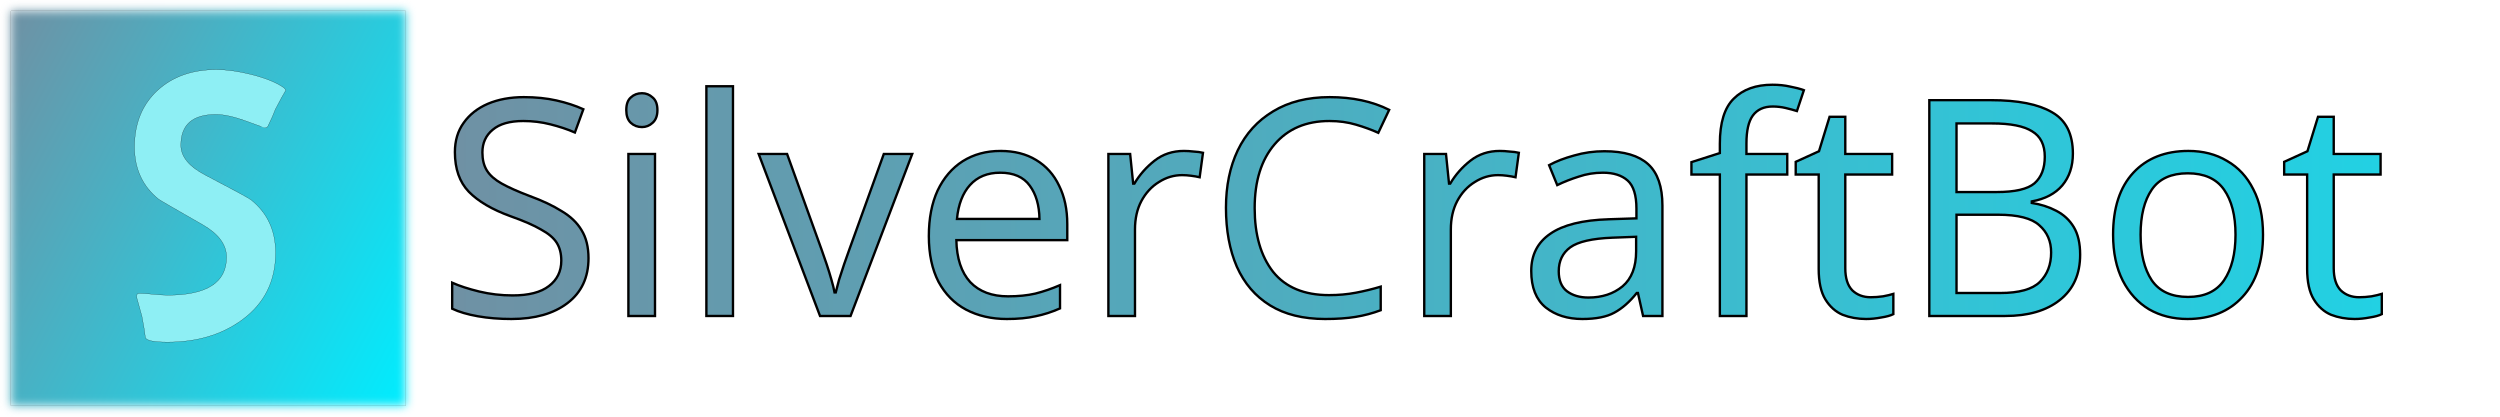
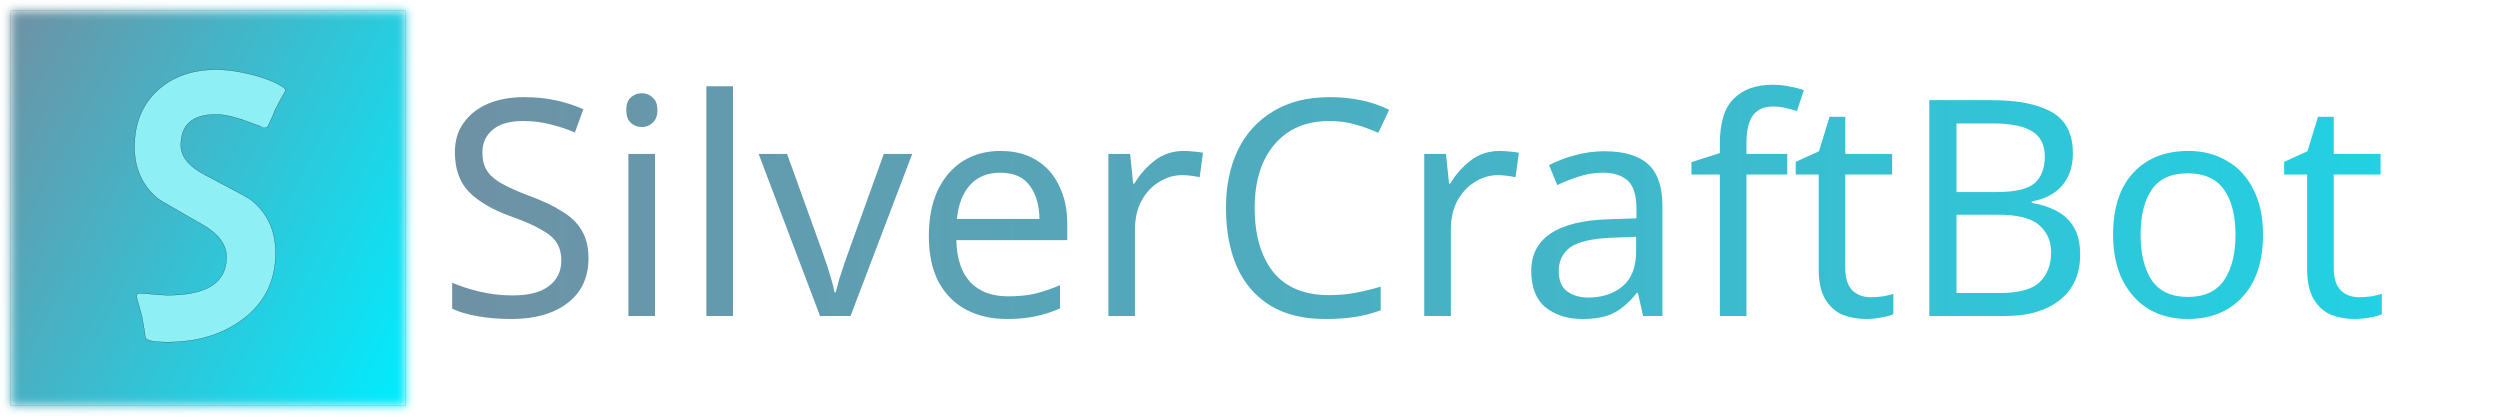
<svg xmlns="http://www.w3.org/2000/svg" xmlns:xlink="http://www.w3.org/1999/xlink" width="1200mm" height="200mm" viewBox="0 0 1200 200" version="1.1" id="SVGRoot" xml:space="preserve">
  <defs id="defs123">
    <rect x="814.526" y="131.966" width="3608.296" height="475.643" id="rect449" />
    <linearGradient id="linear-gradient" x1="-396.95" y1="748" x2="4492.95" y2="3348" gradientUnits="userSpaceOnUse" gradientTransform="matrix(2.500611,0,0,2.500611,281.6198,-2790.38)">
      <stop offset="0" stop-color="#6f91a4" id="stop4" />
      <stop offset="1" stop-color="#00edff" id="stop6" />
    </linearGradient>
    <filter style="color-interpolation-filters:sRGB" id="filter927" x="-0.028" y="-0.028" width="1.055" height="1.055">
      <feGaussianBlur stdDeviation="117.863" id="feGaussianBlur929" />
    </filter>
    <linearGradient xlink:href="#linear-gradient" id="linearGradient1069" x1="216.475" y1="92.373" x2="1140.188" y2="92.373" gradientUnits="userSpaceOnUse" gradientTransform="matrix(1.446556,0,0,1.446556,-96.66802,-36.4336)" />
  </defs>
  <g id="layer1">
-     <g aria-label="SilverCraftBot" id="text455" style="font-size:145.084px;fill:url(#linearGradient1069);stroke:#000000;stroke-width:1.143">
-       <path d="m 282.479,123.958 q 0,13.783 -10.011,21.472 -10.011,7.689 -26.986,7.689 -8.705,0 -16.104,-1.306 -7.399,-1.306 -12.332,-3.627 v -12.477 q 5.223,2.321 12.912,4.207 7.835,1.886 16.104,1.886 11.607,0 17.41,-4.498 5.948,-4.498 5.948,-12.187 0,-5.078 -2.176,-8.56 -2.176,-3.482 -7.544,-6.384 -5.223,-3.047 -14.653,-6.384 -13.203,-4.788 -20.022,-11.752 -6.674,-6.964 -6.674,-19.006 0,-8.27 4.207,-14.073 4.207,-5.948 11.607,-9.14 7.544,-3.192 17.265,-3.192 8.56,0 15.669,1.596 7.109,1.596 12.912,4.207 l -4.062,11.171 q -5.368,-2.321 -11.752,-3.917 -6.239,-1.596 -13.058,-1.596 -9.721,0 -14.653,4.207 -4.933,4.062 -4.933,10.881 0,5.223 2.176,8.705 2.176,3.482 7.109,6.239 4.933,2.757 13.348,5.948 9.14,3.337 15.379,7.254 6.384,3.772 9.576,9.14 3.337,5.368 3.337,13.493 z" id="path270" />
-       <path d="m 308.159,44.742 q 2.902,0 5.078,2.031 2.321,1.886 2.321,6.094 0,4.062 -2.321,6.094 -2.176,2.031 -5.078,2.031 -3.192,0 -5.368,-2.031 -2.176,-2.031 -2.176,-6.094 0,-4.207 2.176,-6.094 2.176,-2.031 5.368,-2.031 z m 6.239,29.162 V 151.669 H 301.63 V 73.904 Z" id="path272" />
-       <path d="M 351.829,151.669 H 339.061 V 41.405 h 12.767 z" id="path274" />
-       <path d="M 393.613,151.669 364.161,73.904 h 13.638 l 16.54,45.847 q 1.161,3.192 2.466,7.109 1.306,3.917 2.321,7.544 1.016,3.482 1.451,5.948 h 0.58 q 0.58,-2.466 1.596,-6.094 1.161,-3.627 2.466,-7.544 1.451,-3.917 2.466,-6.964 l 16.54,-45.847 h 13.638 L 408.266,151.669 Z" id="path276" />
-       <path d="m 480.228,72.453 q 10.011,0 17.12,4.353 7.254,4.353 11.026,12.332 3.917,7.835 3.917,18.426 v 7.689 h -53.246 q 0.29,13.203 6.674,20.167 6.529,6.819 18.136,6.819 7.399,0 13.058,-1.306 5.803,-1.451 11.897,-4.062 v 11.171 q -5.948,2.612 -11.752,3.772 -5.803,1.306 -13.783,1.306 -11.026,0 -19.586,-4.498 -8.415,-4.498 -13.203,-13.348 -4.643,-8.995 -4.643,-21.908 0,-12.767 4.207,-21.908 4.353,-9.14 12.042,-14.073 7.835,-4.933 18.136,-4.933 z m -0.145,10.446 q -9.14,0 -14.508,5.948 -5.223,5.803 -6.239,16.249 h 39.608 q -0.145,-9.866 -4.643,-15.959 -4.498,-6.239 -14.218,-6.239 z" id="path278" />
-       <path d="m 568.294,72.453 q 2.176,0 4.643,0.29 2.612,0.145 4.498,0.58 l -1.596,11.752 q -1.886,-0.435 -4.207,-0.725 -2.176,-0.29 -4.207,-0.29 -5.948,0 -11.171,3.337 -5.223,3.192 -8.415,9.14 -3.047,5.803 -3.047,13.638 V 151.669 H 532.023 V 73.904 h 10.446 l 1.451,14.218 h 0.58 q 3.772,-6.384 9.721,-11.026 5.948,-4.643 14.073,-4.643 z" id="path280" />
-       <path d="m 638.079,58.09 q -16.685,0 -26.26,11.171 -9.576,11.171 -9.576,30.613 0,19.296 8.85,30.613 8.995,11.171 26.841,11.171 6.819,0 12.912,-1.161 6.094,-1.161 11.897,-2.902 v 11.317 q -5.803,2.176 -12.042,3.192 -6.094,1.016 -14.653,1.016 -15.814,0 -26.405,-6.529 -10.591,-6.529 -15.959,-18.571 -5.223,-12.042 -5.223,-28.291 0,-15.669 5.658,-27.566 5.803,-12.042 16.975,-18.716 11.171,-6.819 27.131,-6.819 16.394,0 28.582,6.094 l -5.223,11.026 q -4.788,-2.176 -10.736,-3.917 -5.803,-1.741 -12.767,-1.741 z" id="path282" />
-       <path d="m 719.907,72.453 q 2.176,0 4.643,0.29 2.612,0.145 4.498,0.58 l -1.596,11.752 q -1.886,-0.435 -4.207,-0.725 -2.176,-0.29 -4.207,-0.29 -5.948,0 -11.171,3.337 -5.223,3.192 -8.415,9.14 -3.047,5.803 -3.047,13.638 V 151.669 H 683.636 V 73.904 h 10.446 l 1.451,14.218 h 0.58 q 3.772,-6.384 9.721,-11.026 5.948,-4.643 14.073,-4.643 z" id="path284" />
-       <path d="m 770.106,72.598 q 14.218,0 21.037,6.239 6.819,6.239 6.819,19.877 V 151.669 h -9.285 l -2.466,-11.026 h -0.58 q -5.078,6.384 -10.736,9.43 -5.513,3.047 -15.379,3.047 -10.591,0 -17.555,-5.513 -6.964,-5.658 -6.964,-17.555 0,-11.607 9.14,-17.845 9.14,-6.384 28.146,-6.964 l 13.203,-0.435 v -4.643 q 0,-9.721 -4.207,-13.493 -4.207,-3.772 -11.897,-3.772 -6.094,0 -11.607,1.886 -5.513,1.741 -10.301,4.062 l -3.917,-9.576 q 5.078,-2.757 12.042,-4.643 6.964,-2.031 14.508,-2.031 z m 3.772,41.494 q -14.508,0.58 -20.167,4.643 -5.513,4.062 -5.513,11.462 0,6.529 3.917,9.576 4.062,3.047 10.301,3.047 9.866,0 16.394,-5.368 6.529,-5.513 6.529,-16.83 v -6.964 z" id="path286" />
-       <path d="M 857.882,83.769 H 838.295 V 151.669 h -12.767 V 83.769 H 811.89 v -5.948 l 13.638,-4.353 v -4.498 q 0,-15.089 6.674,-21.618 6.674,-6.674 18.571,-6.674 4.643,0 8.415,0.871 3.917,0.725 6.674,1.741 l -3.337,10.011 q -2.321,-0.725 -5.368,-1.451 -3.047,-0.725 -6.239,-0.725 -6.384,0 -9.576,4.353 -3.047,4.207 -3.047,13.348 v 5.078 h 19.586 z" id="path288" />
-       <path d="m 897.925,142.673 q 2.902,0 5.948,-0.435 3.047,-0.58 4.933,-1.161 v 9.721 q -2.031,1.016 -5.803,1.596 -3.772,0.725 -7.254,0.725 -6.094,0 -11.317,-2.031 -5.078,-2.176 -8.27,-7.399 -3.192,-5.223 -3.192,-14.653 V 83.769 h -11.026 v -6.094 l 11.171,-5.078 5.078,-16.54 h 7.544 v 17.845 h 22.488 v 9.866 h -22.488 v 44.976 q 0,7.109 3.337,10.591 3.482,3.337 8.85,3.337 z" id="path290" />
-       <path d="m 955.668,48.079 q 19.441,0 29.307,5.803 10.011,5.658 10.011,19.877 0,9.14 -5.078,15.234 -5.078,5.948 -14.653,7.689 v 0.725 q 6.529,1.016 11.752,3.772 5.368,2.757 8.415,7.835 3.047,5.078 3.047,13.203 0,14.073 -9.721,21.763 -9.576,7.689 -26.26,7.689 H 926.071 V 48.079 Z m 2.612,44.106 q 13.348,0 18.281,-4.207 4.933,-4.353 4.933,-12.767 0,-8.56 -6.094,-12.187 -5.948,-3.772 -19.151,-3.772 h -17.12 v 32.934 z m -19.151,10.881 v 37.577 h 20.892 q 13.783,0 19.151,-5.368 5.368,-5.368 5.368,-14.073 0,-8.125 -5.658,-13.058 -5.513,-5.078 -19.877,-5.078 z" id="path292" />
-       <path d="m 1086.244,112.641 q 0,19.296 -9.866,29.887 -9.721,10.591 -26.405,10.591 -10.301,0 -18.426,-4.643 -7.98,-4.788 -12.622,-13.783 -4.643,-9.14 -4.643,-22.053 0,-19.296 9.721,-29.742 9.721,-10.446 26.405,-10.446 10.591,0 18.571,4.788 8.125,4.643 12.622,13.638 4.643,8.85 4.643,21.763 z m -58.759,0 q 0,13.783 5.368,21.908 5.513,7.98 17.41,7.98 11.752,0 17.265,-7.98 5.513,-8.125 5.513,-21.908 0,-13.783 -5.513,-21.618 -5.513,-7.835 -17.41,-7.835 -11.897,0 -17.265,7.835 -5.368,7.835 -5.368,21.618 z" id="path294" />
-       <path d="m 1132.38,142.673 q 2.902,0 5.949,-0.435 3.047,-0.58 4.933,-1.161 v 9.721 q -2.031,1.016 -5.803,1.596 -3.772,0.725 -7.254,0.725 -6.094,0 -11.317,-2.031 -5.078,-2.176 -8.27,-7.399 -3.192,-5.223 -3.192,-14.653 V 83.769 h -11.026 v -6.094 l 11.171,-5.078 5.078,-16.54 h 7.544 v 17.845 h 22.488 v 9.866 h -22.488 v 44.976 q 0,7.109 3.337,10.591 3.482,3.337 8.85,3.337 z" id="path296" />
+     <g aria-label="SilverCraftBot" id="text455" style="font-size:145.084px;fill:url(#linearGradient1069);stroke:none;stroke-width:1.143">
+       <path d="m 282.479,123.958 q 0,13.783 -10.011,21.472 -10.011,7.689 -26.986,7.689 -8.705,0 -16.104,-1.306 -7.399,-1.306 -12.332,-3.627 v -12.477 q 5.223,2.321 12.912,4.207 7.835,1.886 16.104,1.886 11.607,0 17.41,-4.498 5.948,-4.498 5.948,-12.187 0,-5.078 -2.176,-8.56 -2.176,-3.482 -7.544,-6.384 -5.223,-3.047 -14.653,-6.384 -13.203,-4.788 -20.022,-11.752 -6.674,-6.964 -6.674,-19.006 0,-8.27 4.207,-14.073 4.207,-5.948 11.607,-9.14 7.544,-3.192 17.265,-3.192 8.56,0 15.669,1.596 7.109,1.596 12.912,4.207 l -4.062,11.171 q -5.368,-2.321 -11.752,-3.917 -6.239,-1.596 -13.058,-1.596 -9.721,0 -14.653,4.207 -4.933,4.062 -4.933,10.881 0,5.223 2.176,8.705 2.176,3.482 7.109,6.239 4.933,2.757 13.348,5.948 9.14,3.337 15.379,7.254 6.384,3.772 9.576,9.14 3.337,5.368 3.337,13.493 z" id="path270" style="stroke-width:1.143;stroke-dasharray:none;stroke:none;stroke-opacity:1" />
+       <path d="m 308.159,44.742 q 2.902,0 5.078,2.031 2.321,1.886 2.321,6.094 0,4.062 -2.321,6.094 -2.176,2.031 -5.078,2.031 -3.192,0 -5.368,-2.031 -2.176,-2.031 -2.176,-6.094 0,-4.207 2.176,-6.094 2.176,-2.031 5.368,-2.031 z m 6.239,29.162 V 151.669 H 301.63 V 73.904 Z" id="path272" style="stroke-width:1.143;stroke-dasharray:none;stroke:none;stroke-opacity:1" />
+       <path d="M 351.829,151.669 H 339.061 V 41.405 h 12.767 z" id="path274" style="stroke-width:1.143;stroke-dasharray:none;stroke:none;stroke-opacity:1" />
+       <path d="M 393.613,151.669 364.161,73.904 h 13.638 l 16.54,45.847 q 1.161,3.192 2.466,7.109 1.306,3.917 2.321,7.544 1.016,3.482 1.451,5.948 h 0.58 q 0.58,-2.466 1.596,-6.094 1.161,-3.627 2.466,-7.544 1.451,-3.917 2.466,-6.964 l 16.54,-45.847 h 13.638 L 408.266,151.669 Z" id="path276" style="stroke-width:1.143;stroke-dasharray:none;stroke:none;stroke-opacity:1" />
+       <path d="m 480.228,72.453 q 10.011,0 17.12,4.353 7.254,4.353 11.026,12.332 3.917,7.835 3.917,18.426 v 7.689 h -53.246 q 0.29,13.203 6.674,20.167 6.529,6.819 18.136,6.819 7.399,0 13.058,-1.306 5.803,-1.451 11.897,-4.062 v 11.171 q -5.948,2.612 -11.752,3.772 -5.803,1.306 -13.783,1.306 -11.026,0 -19.586,-4.498 -8.415,-4.498 -13.203,-13.348 -4.643,-8.995 -4.643,-21.908 0,-12.767 4.207,-21.908 4.353,-9.14 12.042,-14.073 7.835,-4.933 18.136,-4.933 z m -0.145,10.446 q -9.14,0 -14.508,5.948 -5.223,5.803 -6.239,16.249 h 39.608 q -0.145,-9.866 -4.643,-15.959 -4.498,-6.239 -14.218,-6.239 z" id="path278" style="stroke-width:1.143;stroke-dasharray:none;stroke:none;stroke-opacity:1" />
+       <path d="m 568.294,72.453 q 2.176,0 4.643,0.29 2.612,0.145 4.498,0.58 l -1.596,11.752 q -1.886,-0.435 -4.207,-0.725 -2.176,-0.29 -4.207,-0.29 -5.948,0 -11.171,3.337 -5.223,3.192 -8.415,9.14 -3.047,5.803 -3.047,13.638 V 151.669 H 532.023 V 73.904 h 10.446 l 1.451,14.218 h 0.58 q 3.772,-6.384 9.721,-11.026 5.948,-4.643 14.073,-4.643 z" id="path280" style="stroke-width:1.143;stroke-dasharray:none;stroke:none;stroke-opacity:1" />
+       <path d="m 638.079,58.09 q -16.685,0 -26.26,11.171 -9.576,11.171 -9.576,30.613 0,19.296 8.85,30.613 8.995,11.171 26.841,11.171 6.819,0 12.912,-1.161 6.094,-1.161 11.897,-2.902 v 11.317 q -5.803,2.176 -12.042,3.192 -6.094,1.016 -14.653,1.016 -15.814,0 -26.405,-6.529 -10.591,-6.529 -15.959,-18.571 -5.223,-12.042 -5.223,-28.291 0,-15.669 5.658,-27.566 5.803,-12.042 16.975,-18.716 11.171,-6.819 27.131,-6.819 16.394,0 28.582,6.094 l -5.223,11.026 q -4.788,-2.176 -10.736,-3.917 -5.803,-1.741 -12.767,-1.741 z" id="path282" style="stroke-width:1.143;stroke-dasharray:none;stroke:none;stroke-opacity:1" />
+       <path d="m 719.907,72.453 q 2.176,0 4.643,0.29 2.612,0.145 4.498,0.58 l -1.596,11.752 q -1.886,-0.435 -4.207,-0.725 -2.176,-0.29 -4.207,-0.29 -5.948,0 -11.171,3.337 -5.223,3.192 -8.415,9.14 -3.047,5.803 -3.047,13.638 V 151.669 H 683.636 V 73.904 h 10.446 l 1.451,14.218 h 0.58 q 3.772,-6.384 9.721,-11.026 5.948,-4.643 14.073,-4.643 z" id="path284" style="stroke-width:1.143;stroke-dasharray:none;stroke:none;stroke-opacity:1" />
+       <path d="m 770.106,72.598 q 14.218,0 21.037,6.239 6.819,6.239 6.819,19.877 V 151.669 h -9.285 l -2.466,-11.026 h -0.58 q -5.078,6.384 -10.736,9.43 -5.513,3.047 -15.379,3.047 -10.591,0 -17.555,-5.513 -6.964,-5.658 -6.964,-17.555 0,-11.607 9.14,-17.845 9.14,-6.384 28.146,-6.964 l 13.203,-0.435 v -4.643 q 0,-9.721 -4.207,-13.493 -4.207,-3.772 -11.897,-3.772 -6.094,0 -11.607,1.886 -5.513,1.741 -10.301,4.062 l -3.917,-9.576 q 5.078,-2.757 12.042,-4.643 6.964,-2.031 14.508,-2.031 z m 3.772,41.494 q -14.508,0.58 -20.167,4.643 -5.513,4.062 -5.513,11.462 0,6.529 3.917,9.576 4.062,3.047 10.301,3.047 9.866,0 16.394,-5.368 6.529,-5.513 6.529,-16.83 v -6.964 z" id="path286" style="stroke-width:1.143;stroke-dasharray:none;stroke:none;stroke-opacity:1" />
+       <path d="M 857.882,83.769 H 838.295 V 151.669 h -12.767 V 83.769 H 811.89 v -5.948 l 13.638,-4.353 v -4.498 q 0,-15.089 6.674,-21.618 6.674,-6.674 18.571,-6.674 4.643,0 8.415,0.871 3.917,0.725 6.674,1.741 l -3.337,10.011 q -2.321,-0.725 -5.368,-1.451 -3.047,-0.725 -6.239,-0.725 -6.384,0 -9.576,4.353 -3.047,4.207 -3.047,13.348 v 5.078 h 19.586 z" id="path288" style="stroke-width:1.143;stroke-dasharray:none;stroke:none;stroke-opacity:1" />
+       <path d="m 897.925,142.673 q 2.902,0 5.948,-0.435 3.047,-0.58 4.933,-1.161 v 9.721 q -2.031,1.016 -5.803,1.596 -3.772,0.725 -7.254,0.725 -6.094,0 -11.317,-2.031 -5.078,-2.176 -8.27,-7.399 -3.192,-5.223 -3.192,-14.653 V 83.769 h -11.026 v -6.094 l 11.171,-5.078 5.078,-16.54 h 7.544 v 17.845 h 22.488 v 9.866 h -22.488 v 44.976 q 0,7.109 3.337,10.591 3.482,3.337 8.85,3.337 z" id="path290" style="stroke-width:1.143;stroke-dasharray:none;stroke:none;stroke-opacity:1" />
+       <path d="m 955.668,48.079 q 19.441,0 29.307,5.803 10.011,5.658 10.011,19.877 0,9.14 -5.078,15.234 -5.078,5.948 -14.653,7.689 v 0.725 q 6.529,1.016 11.752,3.772 5.368,2.757 8.415,7.835 3.047,5.078 3.047,13.203 0,14.073 -9.721,21.763 -9.576,7.689 -26.26,7.689 H 926.071 V 48.079 Z m 2.612,44.106 q 13.348,0 18.281,-4.207 4.933,-4.353 4.933,-12.767 0,-8.56 -6.094,-12.187 -5.948,-3.772 -19.151,-3.772 h -17.12 v 32.934 z m -19.151,10.881 v 37.577 h 20.892 q 13.783,0 19.151,-5.368 5.368,-5.368 5.368,-14.073 0,-8.125 -5.658,-13.058 -5.513,-5.078 -19.877,-5.078 z" id="path292" style="stroke-width:1.143;stroke-dasharray:none;stroke:none;stroke-opacity:1" />
+       <path d="m 1086.244,112.641 q 0,19.296 -9.866,29.887 -9.721,10.591 -26.405,10.591 -10.301,0 -18.426,-4.643 -7.98,-4.788 -12.622,-13.783 -4.643,-9.14 -4.643,-22.053 0,-19.296 9.721,-29.742 9.721,-10.446 26.405,-10.446 10.591,0 18.571,4.788 8.125,4.643 12.622,13.638 4.643,8.85 4.643,21.763 z m -58.759,0 q 0,13.783 5.368,21.908 5.513,7.98 17.41,7.98 11.752,0 17.265,-7.98 5.513,-8.125 5.513,-21.908 0,-13.783 -5.513,-21.618 -5.513,-7.835 -17.41,-7.835 -11.897,0 -17.265,7.835 -5.368,7.835 -5.368,21.618 z" id="path294" style="stroke-width:1.143;stroke-dasharray:none;stroke:none;stroke-opacity:1" />
+       <path d="m 1132.38,142.673 q 2.902,0 5.949,-0.435 3.047,-0.58 4.933,-1.161 v 9.721 q -2.031,1.016 -5.803,1.596 -3.772,0.725 -7.254,0.725 -6.094,0 -11.317,-2.031 -5.078,-2.176 -8.27,-7.399 -3.192,-5.223 -3.192,-14.653 V 83.769 h -11.026 v -6.094 l 11.171,-5.078 5.078,-16.54 h 7.544 v 17.845 h 22.488 v 9.866 h -22.488 v 44.976 q 0,7.109 3.337,10.591 3.482,3.337 8.85,3.337 z" id="path296" style="stroke-width:1.143;stroke-dasharray:none;stroke:none;stroke-opacity:1" />
    </g>
    <g id="layer1-6" transform="matrix(0.1953125,0,0,0.1953125,0,8.1736301e-6)">
      <rect class="cls-1" x="282.87" y="-2789.13" width="10240" height="10240" id="rect11" style="fill:url(#linear-gradient);stroke-width:2.501;filter:url(#filter927)" transform="matrix(0.09476444,0,0,0.09476444,-7.2299532e-7,291.1163)" />
      <path d="M 996.957,27.043 V 996.957 H 27.043 V 27.043 H 996.957 m 0.237,-0.237 H 26.806 V 997.194 h 970.388 z" id="path13" style="stroke-width:0.237" />
      <path class="cls-2" d="m 702.405,221.706 q -9.375,15.541 -25.757,47.088 -5.146,14.603 -18.242,41.438 -2.824,4.243 -7.496,4.238 0.453,0 -45.181,-16.631 -45.634,-16.631 -75.141,-16.631 -86.15,0 -86.146,75.648 0,42.132 60.31,73.478 101.45,52.874 112.213,60.832 60.306,48.214 60.313,130.104 0,104.845 -82.798,165.203 -74.39,54.293 -182.91,54.281 -50.533,0 -54.269,-11.225 -1.872,-17.768 -8.42,-51.926 -3.743,-14.035 -11.689,-42.099 a 24.821,24.821 0 0 1 -1.407,-7.946 q 0,-6.546 7.01,-6.548 11.208,0 34.336,2.217 23.127,2.217 34.809,2.217 144.847,0 144.855,-93.412 0,-45.857 -58.418,-79.552 Q 391.836,491.64 389.488,489.294 330.604,441.564 330.611,361.073 q 0,-87.036 57.122,-139.46 55.71,-50.528 144.224,-50.528 37.456,0 86.16,12.082 52.907,13.478 79.602,32.514 2.329,1.855 4.686,6.025 z" id="path15" style="fill:#8eeff4;fill-opacity:1;stroke:#000000;stroke-width:0.498;stroke-dasharray:none;stroke-opacity:1" />
    </g>
  </g>
</svg>
